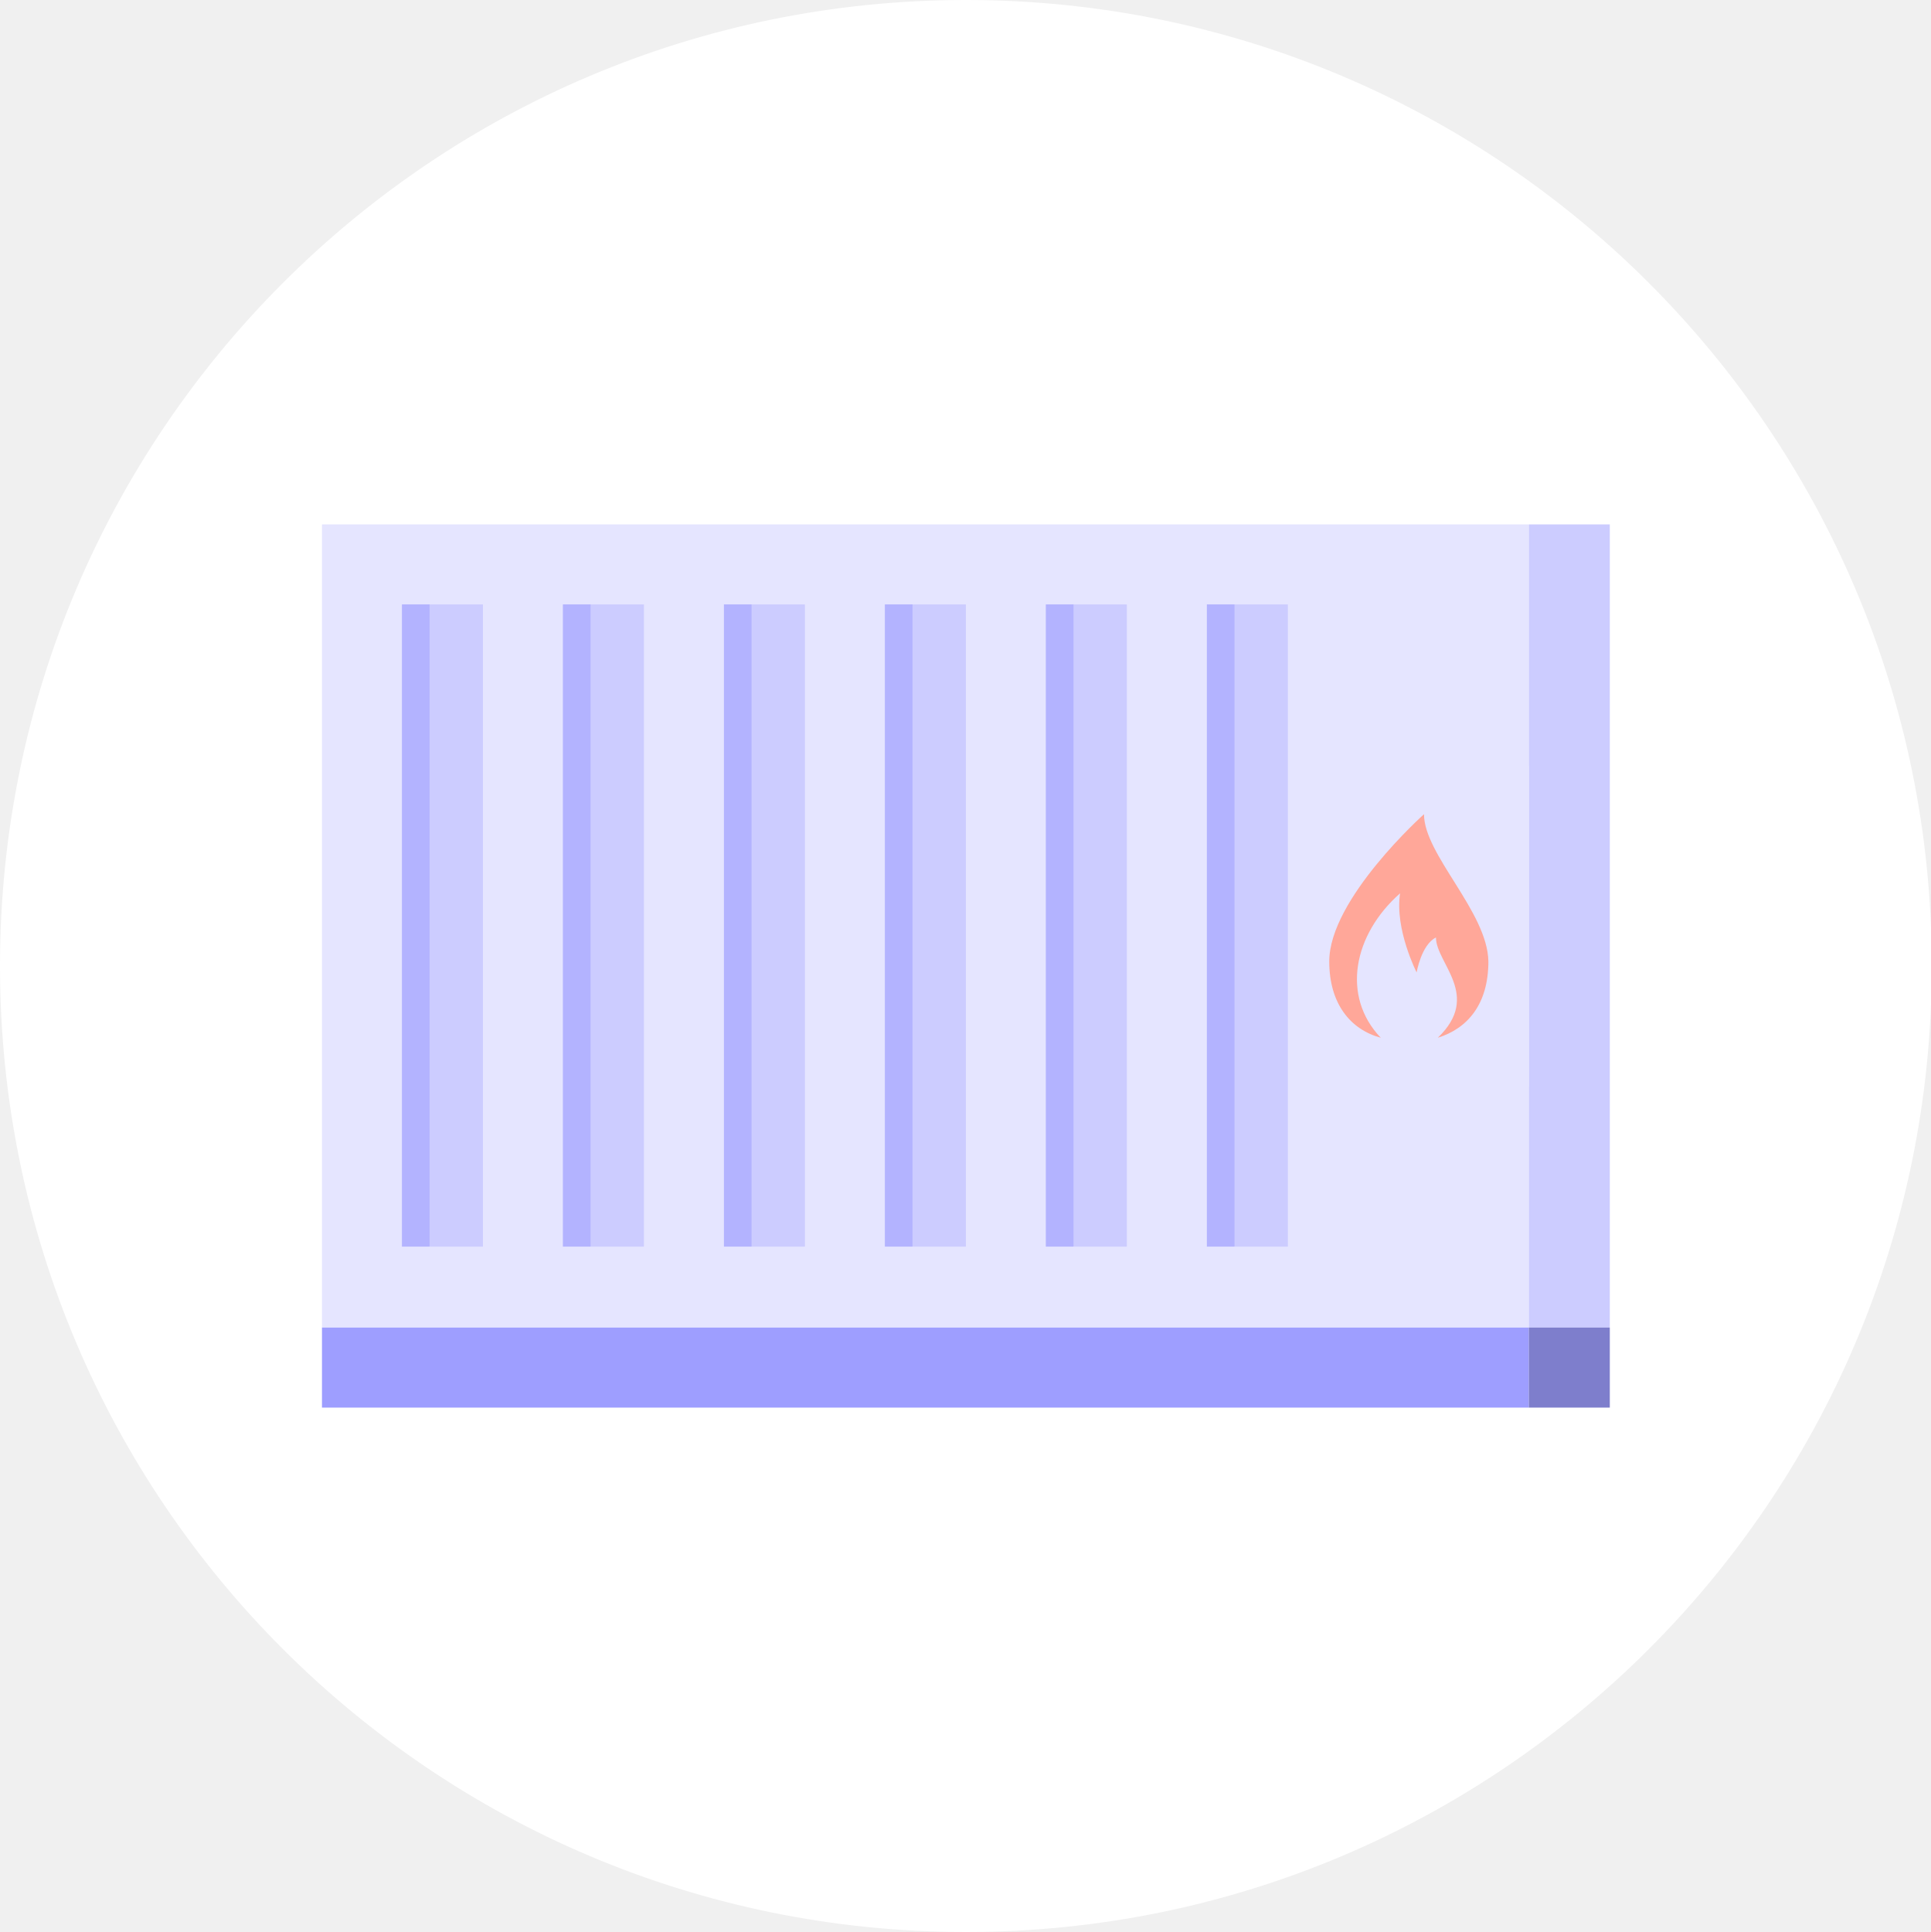
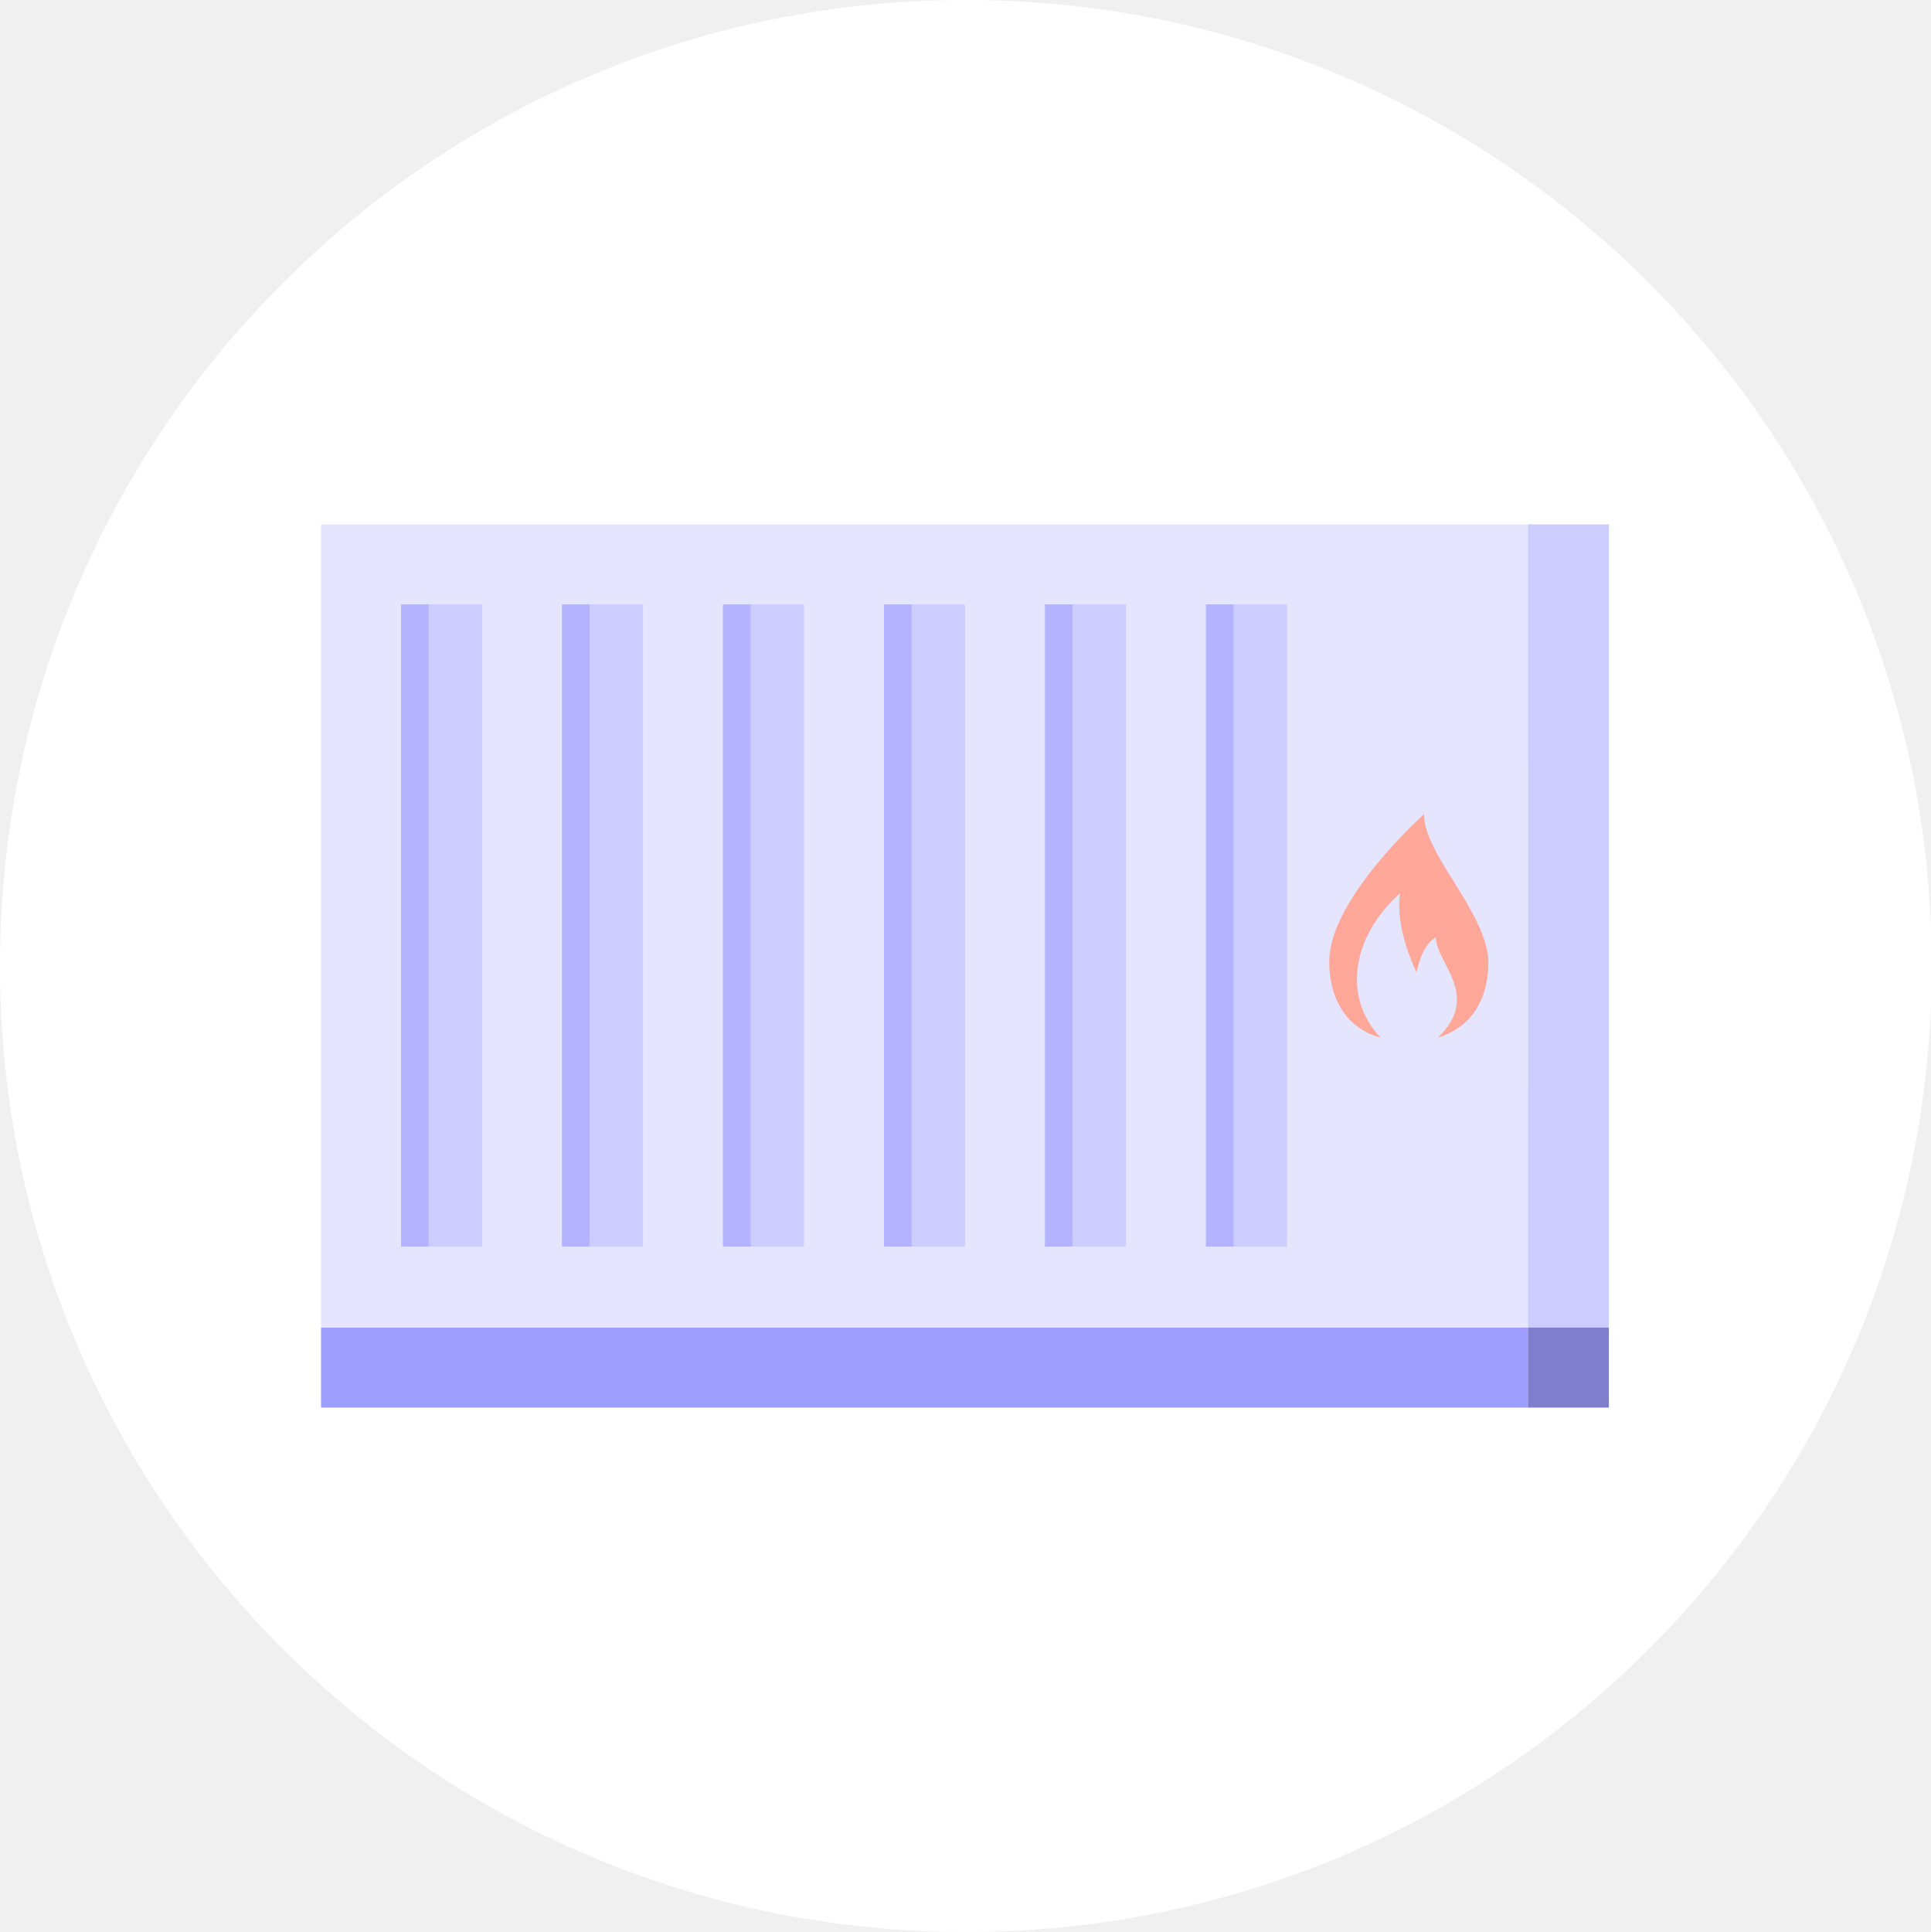
<svg xmlns="http://www.w3.org/2000/svg" xmlns:xlink="http://www.w3.org/1999/xlink" version="1.1" id="Layer_1" x="0px" y="0px" viewBox="0 0 209.9 210" style="enable-background:new 0 0 209.9 210;" xml:space="preserve">
  <style type="text/css">
	.st0{fill:#FFFFFF;}
	.st1{fill:#E5E5FF;}
	.st2{fill:#CCCCFF;}
	.st3{fill:#FFA799;}
	.st4{fill:#9E9EFF;}
	.st5{fill:#7E7ECC;}
	.st6{clip-path:url(#SVGID_2_);fill:#B3B3FF;}
	.st7{clip-path:url(#SVGID_4_);fill:#B3B3FF;}
	.st8{clip-path:url(#SVGID_6_);fill:#B3B3FF;}
	.st9{clip-path:url(#SVGID_8_);fill:#B3B3FF;}
	.st10{clip-path:url(#SVGID_10_);fill:#B3B3FF;}
	.st11{clip-path:url(#SVGID_12_);fill:#B3B3FF;}
</style>
  <g id="radiateur-gaz-hover-state" transform="translate(-15 0)">
    <circle id="ellipse" class="st0" cx="120" cy="105" r="105" />
    <g id="icon" transform="translate(55 62)">
-       <rect id="Rectangle_198" x="-5" y="-5" class="st1" width="131.2" height="87.3" />
-       <rect id="Rectangle_199" x="126.2" y="-5" class="st2" width="8.8" height="87.3" />
-       <rect id="Rectangle_200" x="100" y="21.2" class="st1" width="26.2" height="34.9" />
-       <path id="Path_147" class="st3" d="M114.8,26.5c0,0-10.3,9.2-10.3,16c0,4.6,2.3,7.4,5.6,8.3c-4.3-4.5-3-11.2,2.1-15.7    c-0.6,3.9,1.8,8.6,1.8,8.6s0.5-3,2.1-3.8c0,2.8,5,6.3,0.2,10.9c3.2-1,5.5-3.6,5.5-8.3C121.7,37.1,114.8,30.9,114.8,26.5z" />
-       <rect id="Rectangle_201" x="-5" y="82.3" class="st4" width="131.2" height="8.7" />
-       <rect id="Rectangle_202" x="126.2" y="82.3" class="st5" width="8.8" height="8.7" />
-       <rect id="Rectangle_203" x="3.7" y="3.7" class="st2" width="8.8" height="69.8" />
+       <rect id="Rectangle_198" x="-5.1" y="-5" class="st1" width="131.2" height="87.3" />
+       <rect id="Rectangle_199" x="126.1" y="-5" class="st2" width="8.8" height="87.3" />
+       <rect id="Rectangle_200" x="99.9" y="21.2" class="st1" width="26.2" height="34.9" />
+       <path id="Path_147" class="st3" d="M114.8,26.5c0,0-10.3,9.2-10.3,16c0,4.6,2.3,7.4,5.6,8.3c-4.3-4.5-3-11.2,2.1-15.7    c-0.6,3.9,1.8,8.6,1.8,8.6s0.5-3,2.1-3.8c0,2.8,5,6.3,0.2,10.9c3.2-1,5.5-3.6,5.5-8.3C121.6,37.1,114.8,30.9,114.8,26.5z" />
+       <rect id="Rectangle_201" x="-5.1" y="82.3" class="st4" width="131.2" height="8.7" />
+       <rect id="Rectangle_202" x="126.1" y="82.3" class="st5" width="8.8" height="8.7" />
+       <rect id="Rectangle_203" x="3.6" y="3.7" class="st2" width="8.8" height="69.8" />
      <g>
        <g>
-           <defs>
-             <rect id="SVGID_1_" x="3.7" y="3.7" width="8.8" height="69.8" />
-           </defs>
-           <clipPath id="SVGID_2_">
-             <use xlink:href="#SVGID_1_" style="overflow:visible;" />
-           </clipPath>
-           <rect id="Rectangle_204" x="-2.1" y="3.7" class="st6" width="8.8" height="69.8" />
+           <g>
+             <defs>
+               <rect id="SVGID_1_" x="3.6" y="3.7" width="8.8" height="69.8" />
+             </defs>
+             <clipPath id="SVGID_2_">
+               <use xlink:href="#SVGID_1_" style="overflow:visible;" />
+             </clipPath>
+             <rect id="Rectangle_204" x="-2.2" y="3.7" class="st6" width="8.8" height="69.8" />
+           </g>
        </g>
      </g>
-       <rect id="Rectangle_206" x="21.2" y="3.7" class="st2" width="8.8" height="69.8" />
+       <rect id="Rectangle_206" x="21.1" y="3.7" class="st2" width="8.8" height="69.8" />
      <g>
        <g>
-           <defs>
-             <rect id="SVGID_3_" x="21.2" y="3.7" width="8.8" height="69.8" />
-           </defs>
-           <clipPath id="SVGID_4_">
-             <use xlink:href="#SVGID_3_" style="overflow:visible;" />
-           </clipPath>
-           <rect id="Rectangle_207" x="15.4" y="3.7" class="st7" width="8.8" height="69.8" />
+           <g>
+             <defs>
+               <rect id="SVGID_3_" x="21.1" y="3.7" width="8.8" height="69.8" />
+             </defs>
+             <clipPath id="SVGID_4_">
+               <use xlink:href="#SVGID_3_" style="overflow:visible;" />
+             </clipPath>
+             <rect id="Rectangle_207" x="15.3" y="3.7" class="st7" width="8.8" height="69.8" />
+           </g>
        </g>
      </g>
-       <rect id="Rectangle_209" x="38.7" y="3.7" class="st2" width="8.8" height="69.8" />
+       <rect id="Rectangle_209" x="38.6" y="3.7" class="st2" width="8.8" height="69.8" />
      <g>
        <g>
-           <defs>
-             <rect id="SVGID_5_" x="38.7" y="3.7" width="8.8" height="69.8" />
-           </defs>
-           <clipPath id="SVGID_6_">
-             <use xlink:href="#SVGID_5_" style="overflow:visible;" />
-           </clipPath>
-           <rect id="Rectangle_210" x="32.9" y="3.7" class="st8" width="8.8" height="69.8" />
+           <g>
+             <defs>
+               <rect id="SVGID_5_" x="38.6" y="3.7" width="8.8" height="69.8" />
+             </defs>
+             <clipPath id="SVGID_6_">
+               <use xlink:href="#SVGID_5_" style="overflow:visible;" />
+             </clipPath>
+             <rect id="Rectangle_210" x="32.8" y="3.7" class="st8" width="8.8" height="69.8" />
+           </g>
        </g>
      </g>
-       <rect id="Rectangle_212" x="56.2" y="3.7" class="st2" width="8.8" height="69.8" />
+       <rect id="Rectangle_212" x="56.1" y="3.7" class="st2" width="8.8" height="69.8" />
      <g>
        <g>
-           <defs>
-             <rect id="SVGID_7_" x="56.2" y="3.7" width="8.8" height="69.8" />
-           </defs>
-           <clipPath id="SVGID_8_">
-             <use xlink:href="#SVGID_7_" style="overflow:visible;" />
-           </clipPath>
-           <rect id="Rectangle_213" x="50.4" y="3.7" class="st9" width="8.8" height="69.8" />
+           <g>
+             <defs>
+               <rect id="SVGID_7_" x="56.1" y="3.7" width="8.8" height="69.8" />
+             </defs>
+             <clipPath id="SVGID_8_">
+               <use xlink:href="#SVGID_7_" style="overflow:visible;" />
+             </clipPath>
+             <rect id="Rectangle_213" x="50.3" y="3.7" class="st9" width="8.8" height="69.8" />
+           </g>
        </g>
      </g>
-       <rect id="Rectangle_215" x="73.7" y="3.7" class="st2" width="8.8" height="69.8" />
+       <rect id="Rectangle_215" x="73.6" y="3.7" class="st2" width="8.8" height="69.8" />
      <g>
        <g>
-           <defs>
-             <rect id="SVGID_9_" x="73.7" y="3.7" width="8.8" height="69.8" />
-           </defs>
-           <clipPath id="SVGID_10_">
-             <use xlink:href="#SVGID_9_" style="overflow:visible;" />
-           </clipPath>
-           <rect id="Rectangle_216" x="67.9" y="3.7" class="st10" width="8.8" height="69.8" />
+           <g>
+             <defs>
+               <rect id="SVGID_9_" x="73.6" y="3.7" width="8.8" height="69.8" />
+             </defs>
+             <clipPath id="SVGID_10_">
+               <use xlink:href="#SVGID_9_" style="overflow:visible;" />
+             </clipPath>
+             <rect id="Rectangle_216" x="67.8" y="3.7" class="st10" width="8.8" height="69.8" />
+           </g>
        </g>
      </g>
-       <rect id="Rectangle_218" x="91.2" y="3.7" class="st2" width="8.8" height="69.8" />
+       <rect id="Rectangle_218" x="91.1" y="3.7" class="st2" width="8.8" height="69.8" />
      <g>
        <g>
-           <defs>
-             <rect id="SVGID_11_" x="91.2" y="3.7" width="8.8" height="69.8" />
-           </defs>
-           <clipPath id="SVGID_12_">
-             <use xlink:href="#SVGID_11_" style="overflow:visible;" />
-           </clipPath>
-           <rect id="Rectangle_219" x="85.4" y="3.7" class="st11" width="8.8" height="69.8" />
+           <g>
+             <defs>
+               <rect id="SVGID_11_" x="91.1" y="3.7" width="8.8" height="69.8" />
+             </defs>
+             <clipPath id="SVGID_12_">
+               <use xlink:href="#SVGID_11_" style="overflow:visible;" />
+             </clipPath>
+             <rect id="Rectangle_219" x="85.3" y="3.7" class="st11" width="8.8" height="69.8" />
+           </g>
        </g>
      </g>
    </g>
  </g>
</svg>
